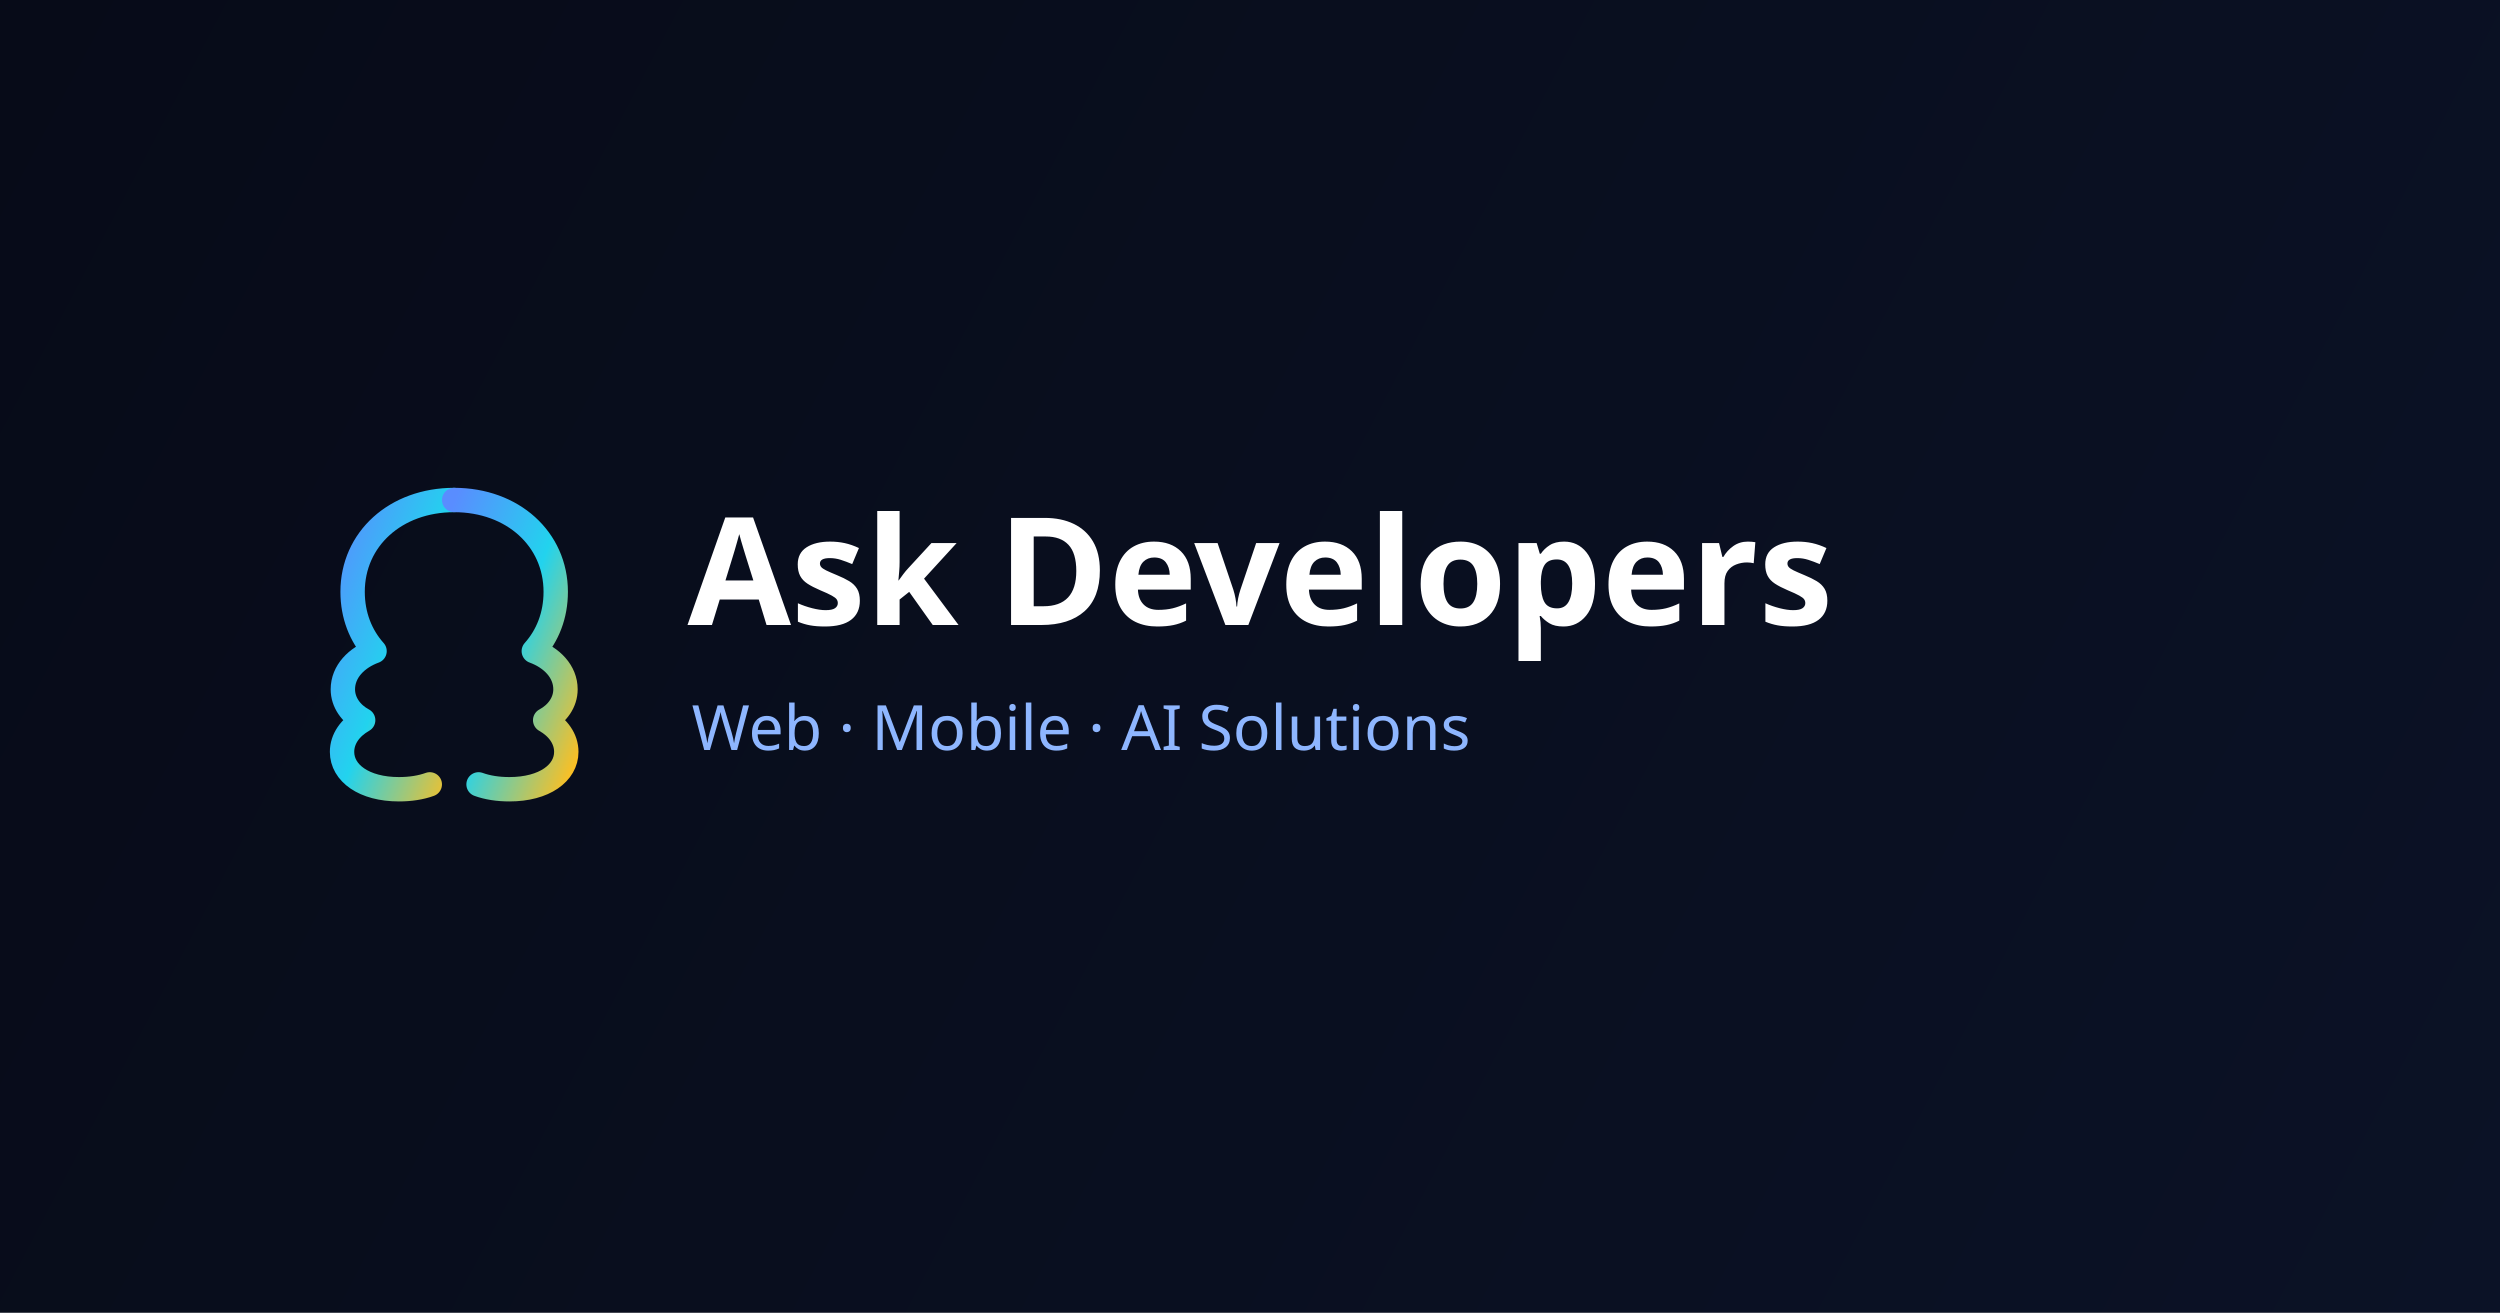
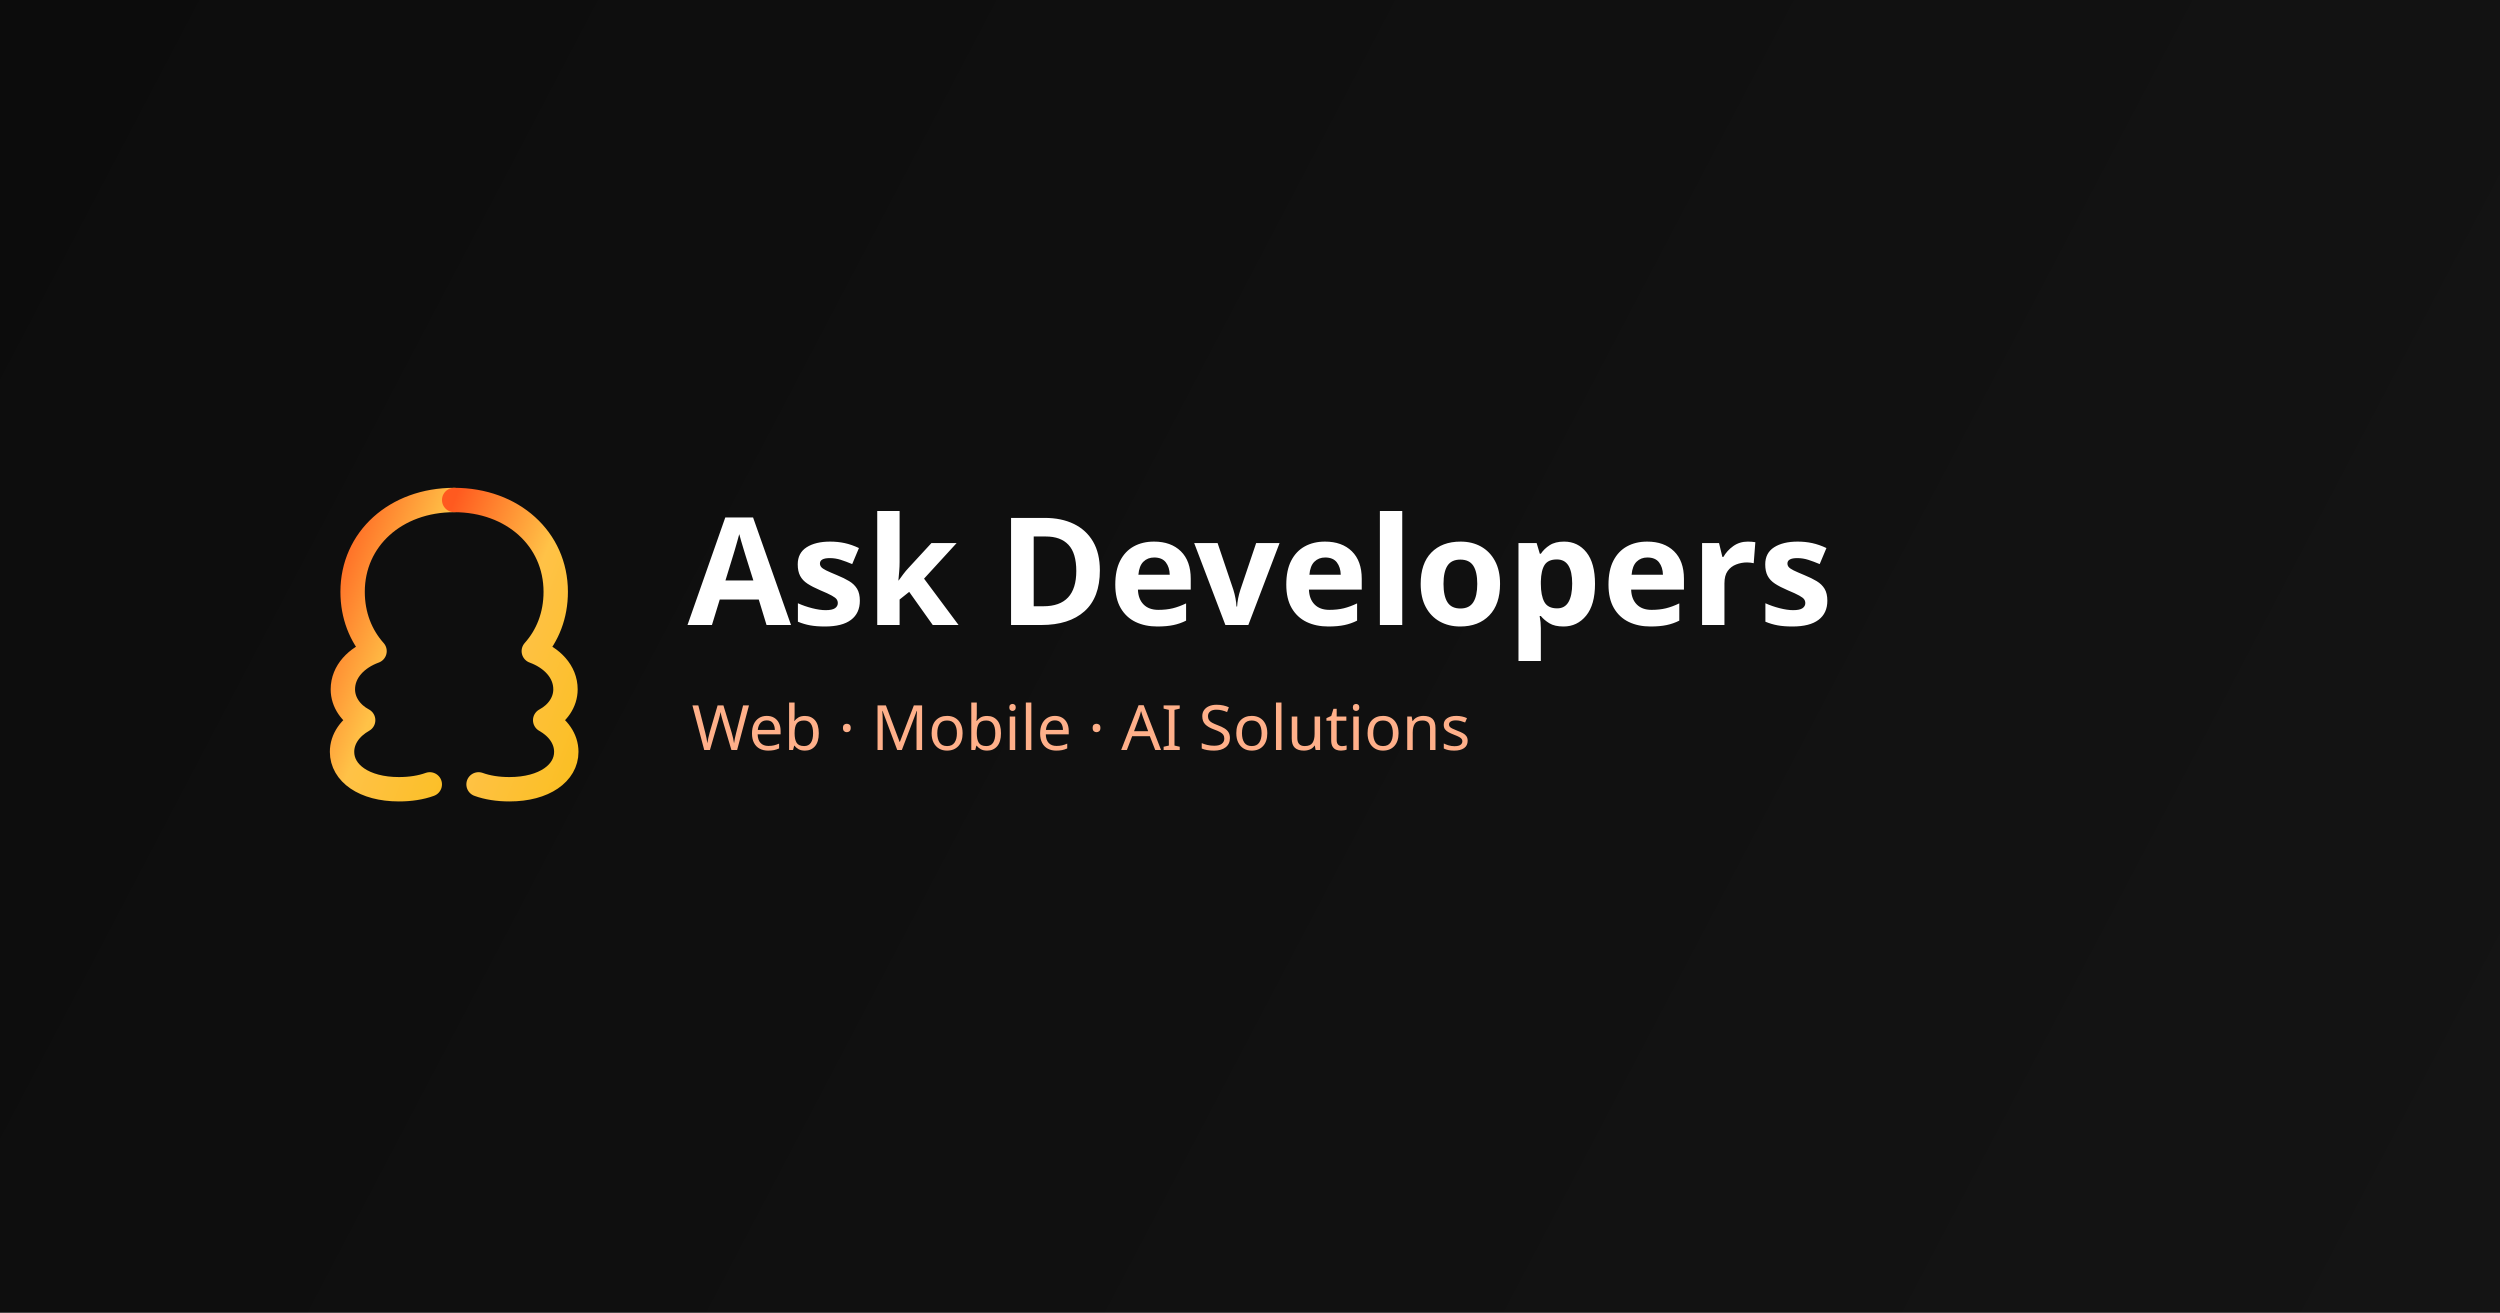
<svg xmlns="http://www.w3.org/2000/svg" width="1200" height="630" viewBox="0 0 1200 630" fill="none">
-   <rect width="1200" height="630" fill="#070b18" />
+   <rect width="1200" height="630" fill="#0c0c0c" />
  <rect width="1200" height="630" fill="url(#bg)" />
  <defs>
    <linearGradient id="bg" x1="0" y1="0" x2="1200" y2="630" gradientUnits="userSpaceOnUse">
-       <stop stop-color="#070b18" />
-       <stop offset="1" stop-color="#0b1226" />
+       <stop stop-color="#0c0c0c" />
+       <stop offset="1" stop-color="#141414" />
    </linearGradient>
    <linearGradient id="g" x1="0" y1="0" x2="1" y2="1">
-       <stop stop-color="#598dff" />
-       <stop offset="0.5" stop-color="#22d3ee" />
+       <stop stop-color="#ff5a1f" />
+       <stop offset="0.5" stop-color="#ffc247" />
      <stop offset="1" stop-color="#fbbf24" />
    </linearGradient>
  </defs>
  <g transform="translate(140,240)">
    <path d="M60 0c-21.6 0-37.5 14.4-37.5 33.9 0 8.7 3 16.2 8.1 21.9-6.6 2.4-11.7 7.5-11.7 14.1 0 4.8 3 9 7.5 11.4-4.8 2.7-7.8 6.9-7.8 11.7 0 7.8 8.1 13.8 21 13.8 4.2 0 8.1-.6 11.4-1.8" stroke="url(#g)" stroke-width="9" stroke-linecap="round" stroke-linejoin="round" transform="scale(1.3)" />
    <path d="M60 0c21.6 0 37.5 14.4 37.5 33.9 0 8.7-3 16.2-8.1 21.9 6.6 2.4 11.7 7.5 11.7 14.1 0 4.8-3 9-7.5 11.4 4.8 2.7 7.8 6.9 7.8 11.7 0 7.8-8.1 13.8-21 13.8-4.2 0-8.1-.6-11.4-1.8" stroke="url(#g)" stroke-width="9" stroke-linecap="round" stroke-linejoin="round" transform="scale(1.3)" />
  </g>
  <text x="330" y="300" font-family="Sora, sans-serif" font-size="72" font-weight="800" fill="#ffffff">Ask Developers</text>
-   <text x="332" y="360" font-family="Plus Jakarta Sans, sans-serif" font-size="30" font-weight="500" fill="#8eb6ff">Web · Mobile · AI Solutions</text>
+   <text x="332" y="360" font-family="Plus Jakarta Sans, sans-serif" font-size="30" font-weight="500" fill="#ffb08a">Web · Mobile · AI Solutions</text>
</svg>
